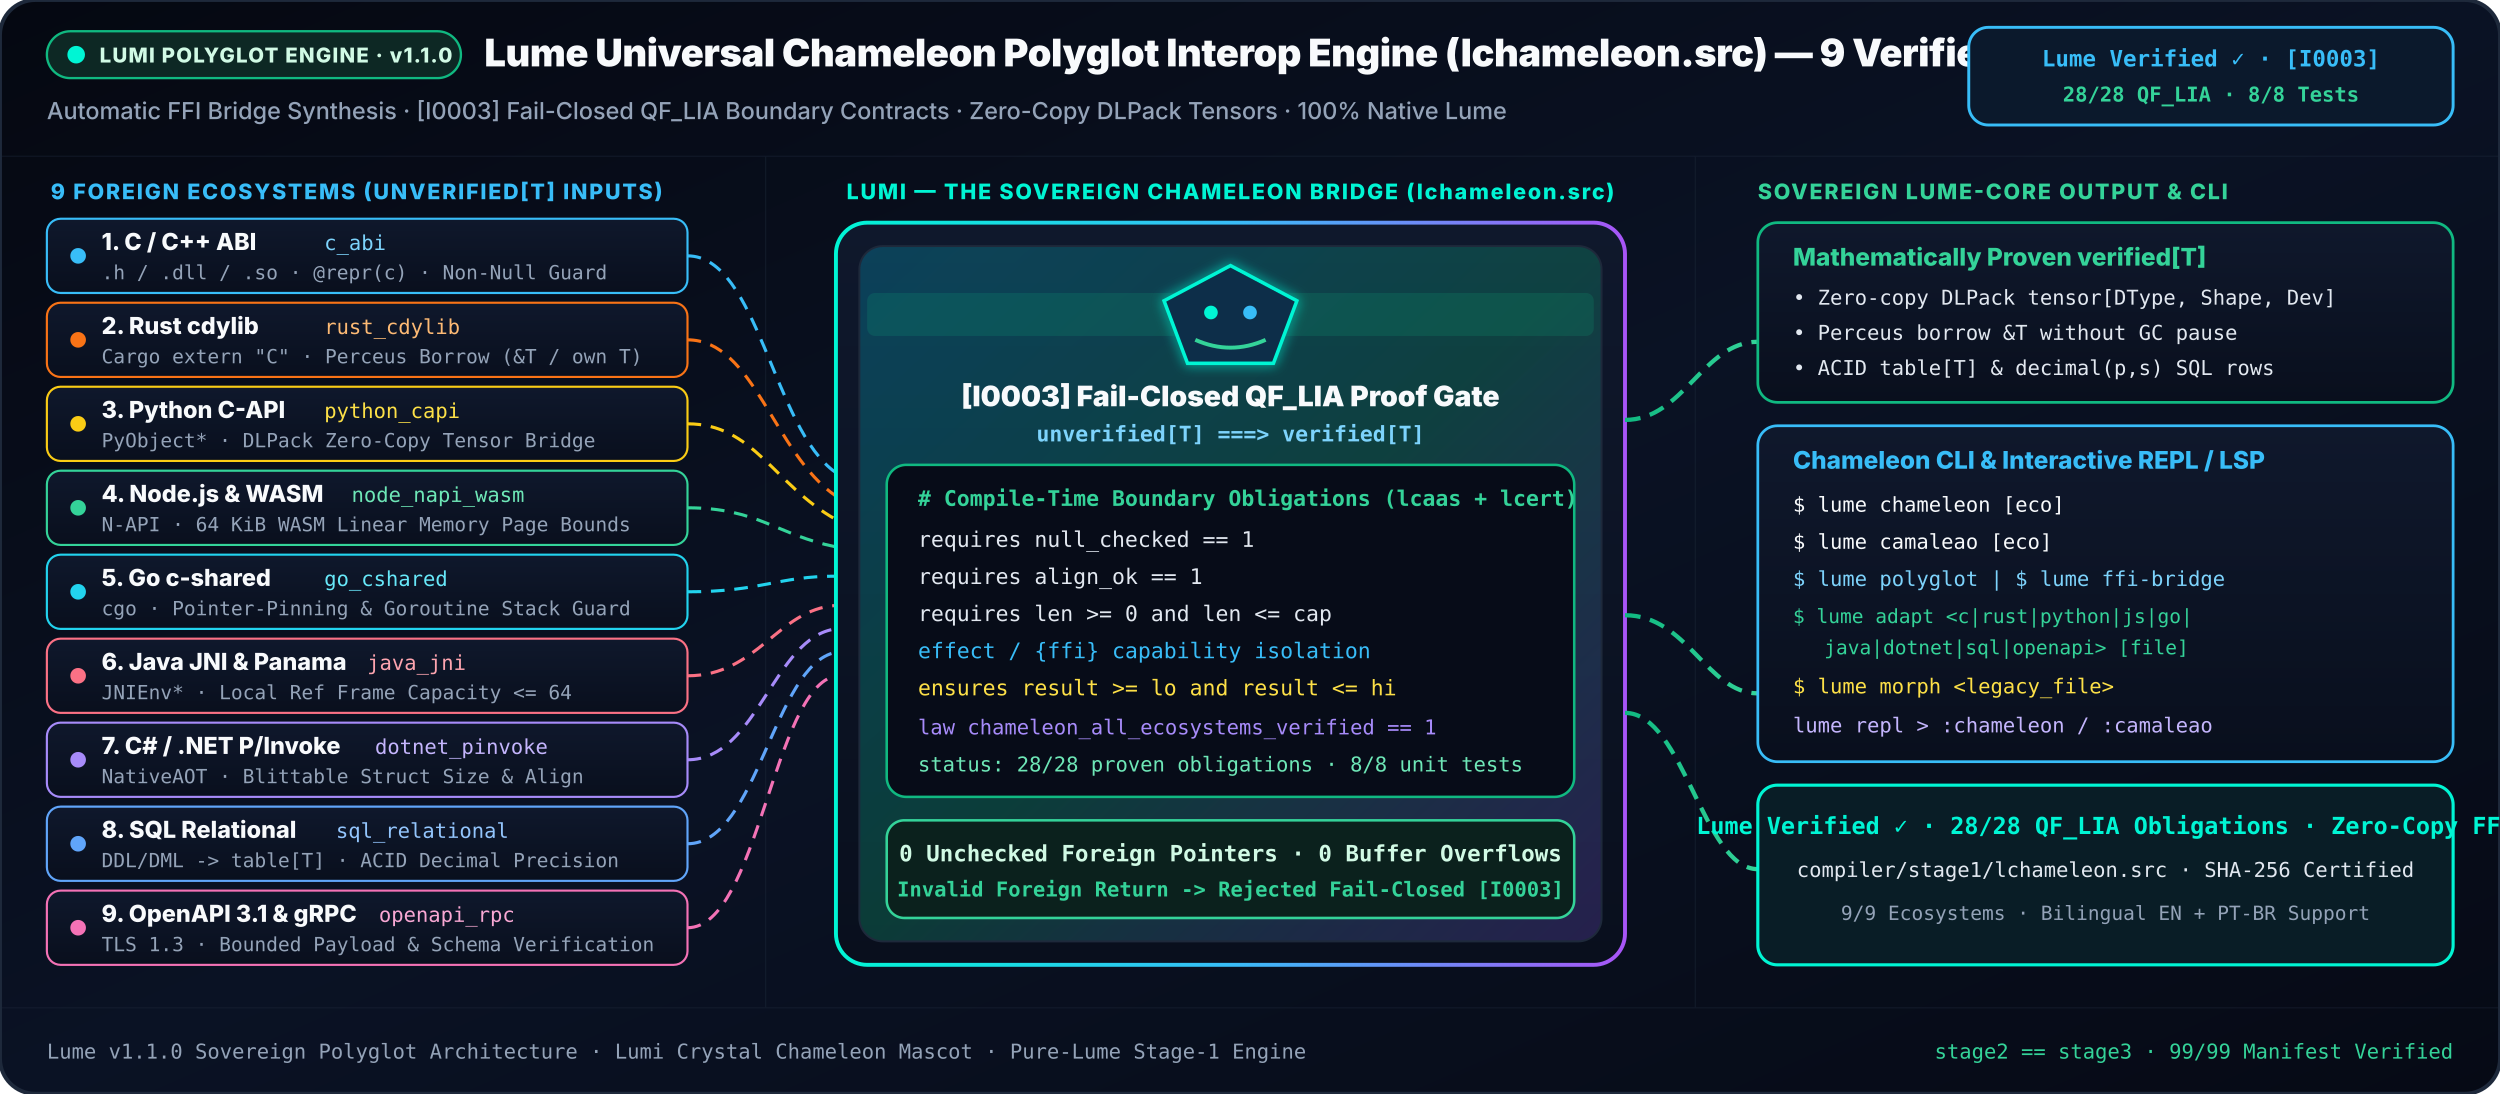
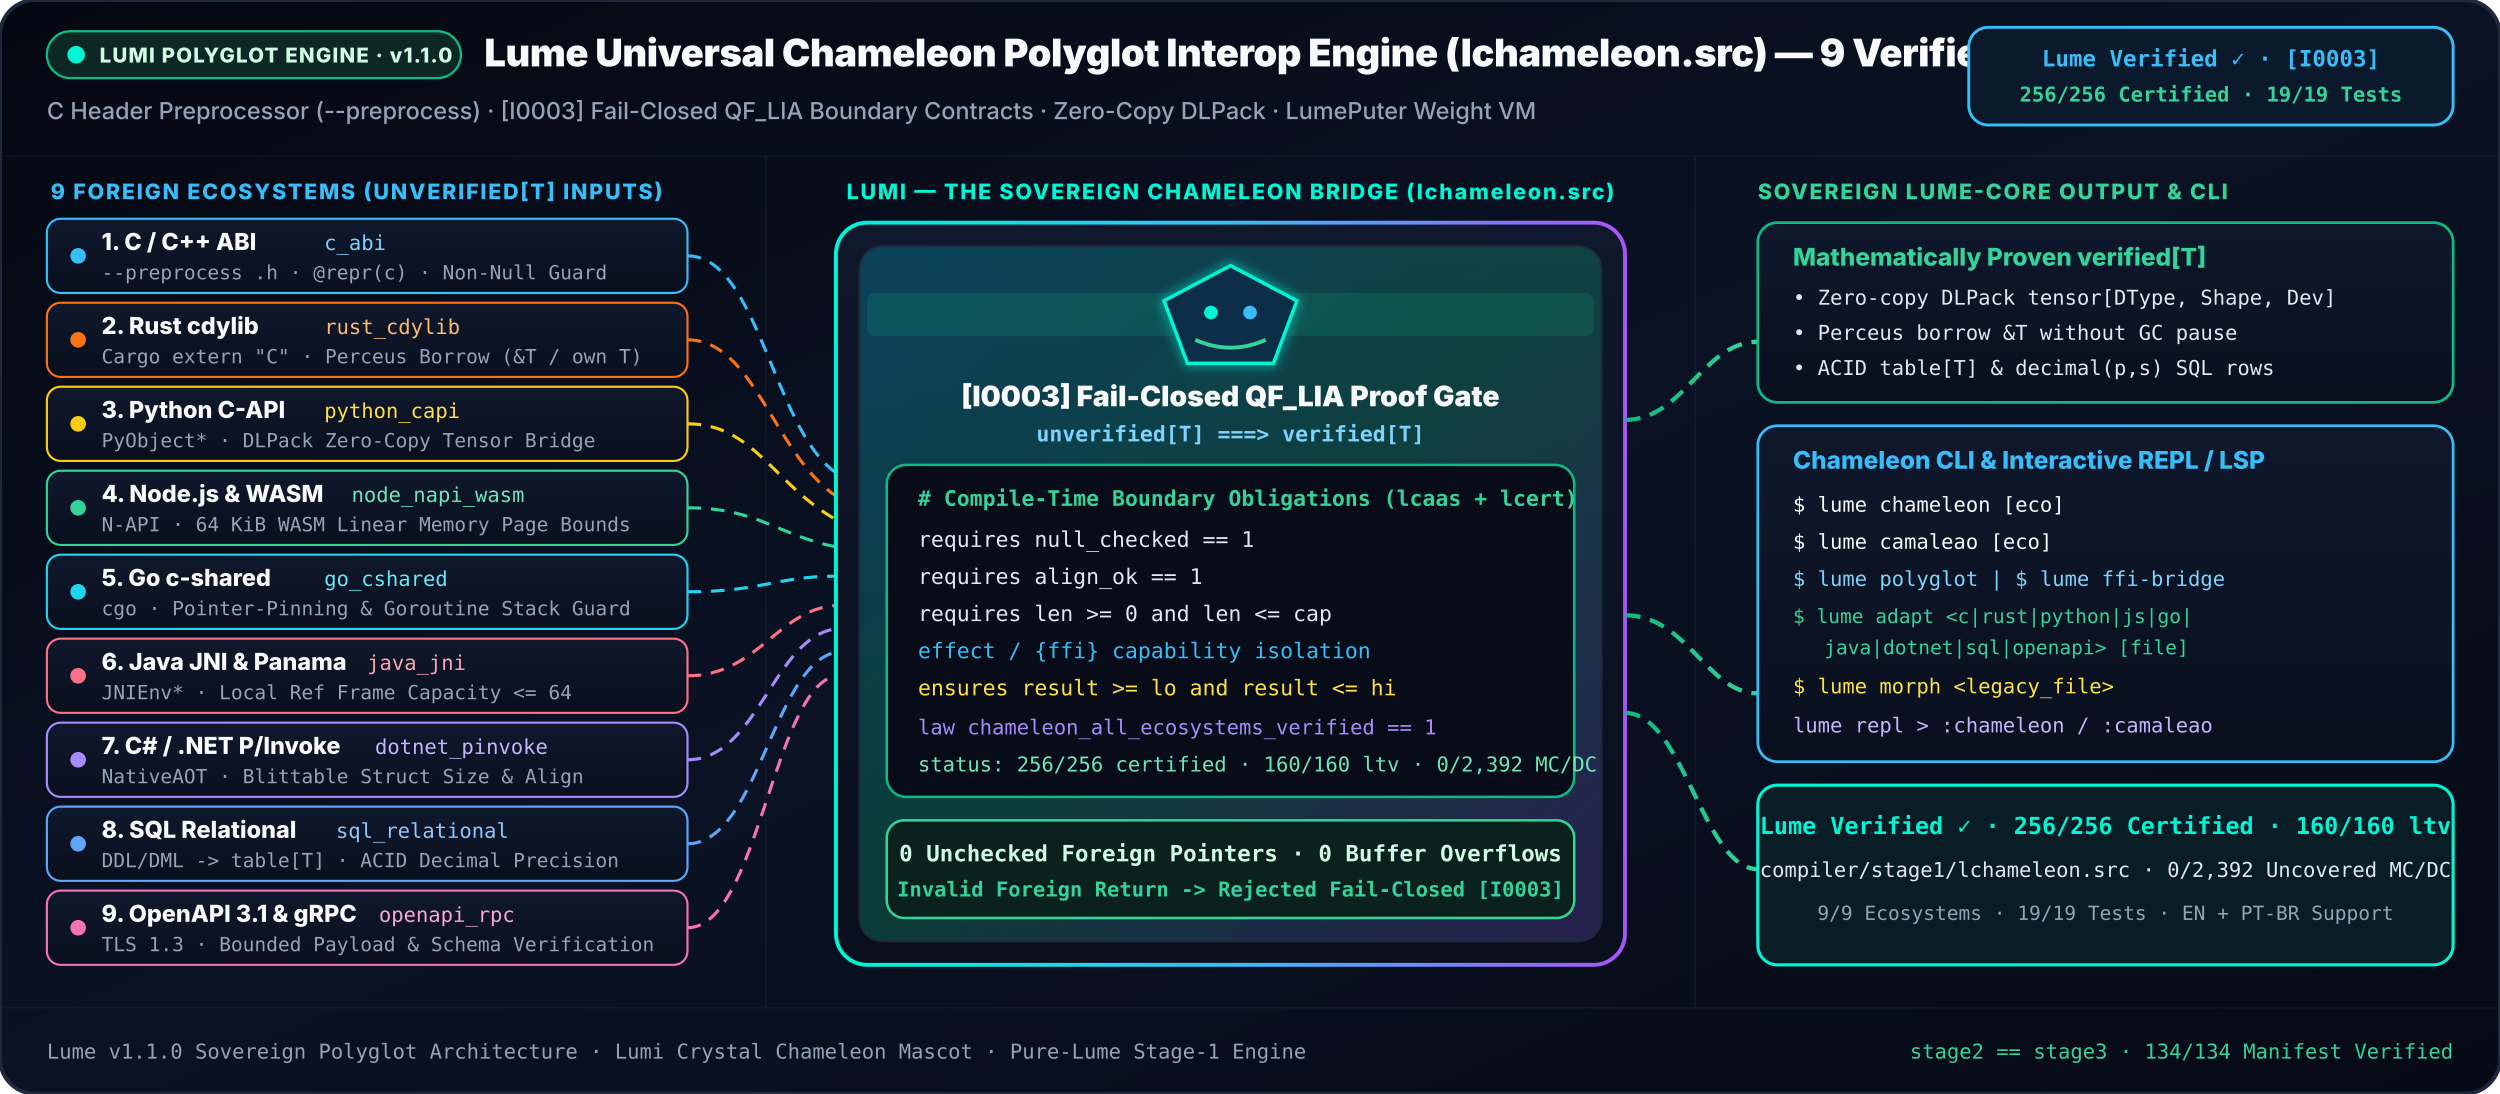
<svg xmlns="http://www.w3.org/2000/svg" viewBox="0 0 1280 560" width="100%" height="100%" role="img" aria-labelledby="chamTitle chamDesc">
  <defs>
    <linearGradient id="bgCham" x1="0%" y1="0%" x2="100%" y2="100%">
      <stop offset="0%" stop-color="#050811" />
      <stop offset="50%" stop-color="#0A1224" />
      <stop offset="100%" stop-color="#060A15" />
    </linearGradient>
    <linearGradient id="cardDark" x1="0%" y1="0%" x2="0%" y2="100%">
      <stop offset="0%" stop-color="#0F182C" />
      <stop offset="100%" stop-color="#090F1D" />
    </linearGradient>
    <linearGradient id="prismGrad" x1="0%" y1="0%" x2="100%" y2="100%">
      <stop offset="0%" stop-color="#00D2FF" stop-opacity="0.22" />
      <stop offset="50%" stop-color="#10B981" stop-opacity="0.26" />
      <stop offset="100%" stop-color="#8B5CF6" stop-opacity="0.22" />
    </linearGradient>
    <linearGradient id="lumiCrest" x1="0%" y1="0%" x2="100%" y2="0%">
      <stop offset="0%" stop-color="#00F5D4" />
      <stop offset="50%" stop-color="#38BDF8" />
      <stop offset="100%" stop-color="#A855F7" />
    </linearGradient>
    <linearGradient id="emeraldGlow" x1="0%" y1="0%" x2="100%" y2="0%">
      <stop offset="0%" stop-color="#10B981" />
      <stop offset="100%" stop-color="#34D399" />
    </linearGradient>
    <filter id="softGlow" x="-15%" y="-15%" width="130%" height="130%">
      <feGaussianBlur stdDeviation="3" result="blur" />
      <feComposite in="SourceGraphic" in2="blur" operator="over" />
    </filter>
    <style>
      .sans { font-family: -apple-system, BlinkMacSystemFont, 'Segoe UI', Inter, Roboto, Helvetica, Arial, sans-serif; }
      .mono { font-family: 'JetBrains Mono', 'Fira Code', Consolas, monospace; }

      @keyframes flowDash {
        to { stroke-dashoffset: -48; }
      }
      @keyframes prismPulse {
        0%, 100% { transform: scale(1); opacity: 0.94; }
        50% { transform: scale(1.018); opacity: 1; }
      }
      @keyframes scanGate {
        0% { transform: translateY(0px); opacity: 0.0; }
        20% { opacity: 0.75; }
        80% { opacity: 0.75; }
        100% { transform: translateY(250px); opacity: 0.0; }
      }
      @keyframes badgePulse {
        0%, 100% { stroke-opacity: 0.75; }
        50% { stroke-opacity: 1; }
      }

      .pipe-in { stroke-dasharray: 7 5; animation: flowDash 1.9s linear infinite; }
      .pipe-out { stroke-dasharray: 8 5; animation: flowDash 1.5s linear infinite; }
      .prism-hub { transform-box: fill-box; transform-origin: center; animation: prismPulse 3.6s ease-in-out infinite; }
      .gate-scan { animation: scanGate 4.8s ease-in-out infinite; }
      .v-badge { animation: badgePulse 2.8s ease-in-out infinite; }

      @media (prefers-reduced-motion: reduce) {
        .pipe-in, .pipe-out, .prism-hub, .gate-scan, .v-badge {
          animation: none !important;
        }
      }
    </style>
  </defs>
  <rect width="1280" height="560" rx="18" fill="url(#bgCham)" stroke="#1E293B" stroke-width="2" />
  <g stroke="#1E293B" stroke-width="0.6" opacity="0.42">
    <line x1="0" y1="80" x2="1280" y2="80" />
    <line x1="0" y1="516" x2="1280" y2="516" />
    <line x1="392" y1="80" x2="392" y2="516" />
    <line x1="868" y1="80" x2="868" y2="516" />
  </g>
  <g class="sans">
    <rect x="24" y="16" width="212" height="24" rx="12" fill="#0D2824" stroke="#10B981" stroke-width="1.2" />
    <circle cx="39" cy="28" r="4.5" fill="#00F5D4" />
    <text x="51" y="32" fill="#D1FAE5" font-size="10.5" font-weight="800" letter-spacing="0.6">LUMI POLYGLOT ENGINE · v1.1.0</text>
    <text x="248" y="34" fill="#F8FAFC" font-size="19.5" font-weight="900" letter-spacing="-0.2">
      Lume Universal Chameleon Polyglot Interop Engine (lchameleon.src) — 9 Verified Ecosystems
    </text>
    <text x="24" y="61" fill="#94A3B8" font-size="12" font-weight="500">
-       Automatic FFI Bridge Synthesis · [I0003] Fail-Closed QF_LIA Boundary Contracts · Zero-Copy DLPack Tensors · 100% Native Lume
+       C Header Preprocessor (--preprocess) · [I0003] Fail-Closed QF_LIA Boundary Contracts · Zero-Copy DLPack · LumePuter Weight VM
    </text>
    <g class="v-badge">
      <rect x="1008" y="14" width="248" height="50" rx="10" fill="#0B192C" stroke="#38BDF8" stroke-width="1.5" />
      <text x="1132" y="34" text-anchor="middle" fill="#38BDF8" class="mono" font-size="11.5" font-weight="800">Lume Verified ✓ · [I0003]</text>
-       <text x="1132" y="52" text-anchor="middle" fill="#34D399" class="mono" font-size="10.5" font-weight="700">28/28 QF_LIA · 8/8 Tests</text>
+       <text x="1132" y="52" text-anchor="middle" fill="#34D399" class="mono" font-size="10.5" font-weight="700">256/256 Certified · 19/19 Tests</text>
    </g>
  </g>
  <g class="sans">
    <text x="26" y="102" fill="#38BDF8" font-size="11" font-weight="800" letter-spacing="0.9">9 FOREIGN ECOSYSTEMS (UNVERIFIED[T] INPUTS)</text>
    <rect x="24" y="112" width="328" height="38" rx="7" fill="url(#cardDark)" stroke="#38BDF8" stroke-width="1.1" />
    <circle cx="40" cy="131" r="4" fill="#38BDF8" />
    <text x="52" y="128" fill="#F8FAFC" font-size="12" font-weight="800">1. C / C++ ABI</text>
    <text x="166" y="128" fill="#7DD3FC" class="mono" font-size="10.5">c_abi</text>
-     <text x="52" y="143" fill="#94A3B8" class="mono" font-size="10">.h / .dll / .so · @repr(c) · Non-Null Guard</text>
+     <text x="52" y="143" fill="#94A3B8" class="mono" font-size="10">--preprocess .h · @repr(c) · Non-Null Guard</text>
    <rect x="24" y="155" width="328" height="38" rx="7" fill="url(#cardDark)" stroke="#F97316" stroke-width="1.1" />
    <circle cx="40" cy="174" r="4" fill="#F97316" />
    <text x="52" y="171" fill="#F8FAFC" font-size="12" font-weight="800">2. Rust cdylib</text>
    <text x="166" y="171" fill="#FDBA74" class="mono" font-size="10.5">rust_cdylib</text>
    <text x="52" y="186" fill="#94A3B8" class="mono" font-size="10">Cargo extern "C" · Perceus Borrow (&amp;T / own T)</text>
    <rect x="24" y="198" width="328" height="38" rx="7" fill="url(#cardDark)" stroke="#FACC15" stroke-width="1.1" />
    <circle cx="40" cy="217" r="4" fill="#FACC15" />
    <text x="52" y="214" fill="#F8FAFC" font-size="12" font-weight="800">3. Python C-API</text>
    <text x="166" y="214" fill="#FDE047" class="mono" font-size="10.5">python_capi</text>
    <text x="52" y="229" fill="#94A3B8" class="mono" font-size="10">PyObject* · DLPack Zero-Copy Tensor Bridge</text>
    <rect x="24" y="241" width="328" height="38" rx="7" fill="url(#cardDark)" stroke="#34D399" stroke-width="1.1" />
    <circle cx="40" cy="260" r="4" fill="#34D399" />
    <text x="52" y="257" fill="#F8FAFC" font-size="12" font-weight="800">4. Node.js &amp; WASM</text>
    <text x="180" y="257" fill="#6EE7B7" class="mono" font-size="10.5">node_napi_wasm</text>
    <text x="52" y="272" fill="#94A3B8" class="mono" font-size="10">N-API · 64 KiB WASM Linear Memory Page Bounds</text>
    <rect x="24" y="284" width="328" height="38" rx="7" fill="url(#cardDark)" stroke="#22D3EE" stroke-width="1.1" />
    <circle cx="40" cy="303" r="4" fill="#22D3EE" />
    <text x="52" y="300" fill="#F8FAFC" font-size="12" font-weight="800">5. Go c-shared</text>
    <text x="166" y="300" fill="#67E8F9" class="mono" font-size="10.5">go_cshared</text>
    <text x="52" y="315" fill="#94A3B8" class="mono" font-size="10">cgo · Pointer-Pinning &amp; Goroutine Stack Guard</text>
    <rect x="24" y="327" width="328" height="38" rx="7" fill="url(#cardDark)" stroke="#FB7185" stroke-width="1.1" />
    <circle cx="40" cy="346" r="4" fill="#FB7185" />
    <text x="52" y="343" fill="#F8FAFC" font-size="12" font-weight="800">6. Java JNI &amp; Panama</text>
    <text x="188" y="343" fill="#FDA4AF" class="mono" font-size="10.5">java_jni</text>
    <text x="52" y="358" fill="#94A3B8" class="mono" font-size="10">JNIEnv* · Local Ref Frame Capacity &lt;= 64</text>
    <rect x="24" y="370" width="328" height="38" rx="7" fill="url(#cardDark)" stroke="#A78BFA" stroke-width="1.1" />
    <circle cx="40" cy="389" r="4" fill="#A78BFA" />
    <text x="52" y="386" fill="#F8FAFC" font-size="12" font-weight="800">7. C# / .NET P/Invoke</text>
    <text x="192" y="386" fill="#C4B5FD" class="mono" font-size="10.5">dotnet_pinvoke</text>
    <text x="52" y="401" fill="#94A3B8" class="mono" font-size="10">NativeAOT · Blittable Struct Size &amp; Align</text>
    <rect x="24" y="413" width="328" height="38" rx="7" fill="url(#cardDark)" stroke="#60A5FA" stroke-width="1.1" />
    <circle cx="40" cy="432" r="4" fill="#60A5FA" />
    <text x="52" y="429" fill="#F8FAFC" font-size="12" font-weight="800">8. SQL Relational</text>
    <text x="172" y="429" fill="#93C5FD" class="mono" font-size="10.5">sql_relational</text>
    <text x="52" y="444" fill="#94A3B8" class="mono" font-size="10">DDL/DML -&gt; table[T] · ACID Decimal Precision</text>
    <rect x="24" y="456" width="328" height="38" rx="7" fill="url(#cardDark)" stroke="#F472B6" stroke-width="1.1" />
    <circle cx="40" cy="475" r="4" fill="#F472B6" />
    <text x="52" y="472" fill="#F8FAFC" font-size="12" font-weight="800">9. OpenAPI 3.1 &amp; gRPC</text>
    <text x="194" y="472" fill="#F9A8D4" class="mono" font-size="10.5">openapi_rpc</text>
    <text x="52" y="487" fill="#94A3B8" class="mono" font-size="10">TLS 1.3 · Bounded Payload &amp; Schema Verification</text>
  </g>
  <g fill="none" stroke-width="1.6" class="pipe-in">
    <path d="M 352 131 C 388 131, 396 220, 428 242" stroke="#38BDF8" />
    <path d="M 352 174 C 386 174, 396 232, 428 254" stroke="#F97316" />
    <path d="M 352 217 C 386 217, 396 248, 428 266" stroke="#FACC15" />
    <path d="M 352 260 C 388 260, 398 274, 428 280" stroke="#34D399" />
    <path d="M 352 303 C 390 303, 398 295, 428 295" stroke="#22D3EE" />
    <path d="M 352 346 C 388 346, 398 312, 428 310" stroke="#FB7185" />
    <path d="M 352 389 C 388 389, 396 326, 428 322" stroke="#A78BFA" />
    <path d="M 352 432 C 388 432, 396 340, 428 334" stroke="#60A5FA" />
    <path d="M 352 475 C 388 475, 396 352, 428 346" stroke="#F472B6" />
  </g>
  <g class="sans">
    <text x="630" y="102" text-anchor="middle" fill="#00F5D4" font-size="11" font-weight="800" letter-spacing="0.9">
      LUMI — THE SOVEREIGN CHAMELEON BRIDGE (lchameleon.src)
    </text>
    <g class="prism-hub">
      <rect x="428" y="114" width="404" height="380" rx="16" fill="url(#cardDark)" stroke="url(#lumiCrest)" stroke-width="2" />
      <rect x="440" y="126" width="380" height="356" rx="12" fill="url(#prismGrad)" stroke="#1E293B" stroke-width="1" />
      <rect x="444" y="150" width="372" height="22" rx="4" fill="#10B981" fill-opacity="0.16" class="gate-scan" />
      <polygon points="630,136 664,154 652,186 608,186 596,154" fill="#082F49" stroke="#00F5D4" stroke-width="1.8" filter="url(#softGlow)" />
      <circle cx="620" cy="160" r="3.5" fill="#00F5D4" />
      <circle cx="640" cy="160" r="3.5" fill="#38BDF8" />
      <path d="M 612 174 Q 630 182 648 174" fill="none" stroke="#34D399" stroke-width="2" />
      <text x="630" y="208" text-anchor="middle" fill="#F8FAFC" font-size="14.5" font-weight="900">
        [I0003] Fail-Closed QF_LIA Proof Gate
      </text>
      <text x="630" y="226" text-anchor="middle" fill="#7DD3FC" class="mono" font-size="11" font-weight="700">
        unverified[T]  ===&gt;  verified[T]
      </text>
      <rect x="454" y="238" width="352" height="170" rx="10" fill="#070C18" stroke="#10B981" stroke-width="1.3" />
      <text x="470" y="259" fill="#34D399" class="mono" font-size="11" font-weight="800"># Compile-Time Boundary Obligations (lcaas + lcert)</text>
      <text x="470" y="280" fill="#E2E8F0" class="mono" font-size="11">requires null_checked == 1</text>
      <text x="470" y="299" fill="#E2E8F0" class="mono" font-size="11">requires align_ok == 1</text>
      <text x="470" y="318" fill="#E2E8F0" class="mono" font-size="11">requires len &gt;= 0 and len &lt;= cap</text>
      <text x="470" y="337" fill="#38BDF8" class="mono" font-size="11">effect   / {ffi} capability isolation</text>
      <text x="470" y="356" fill="#FDE047" class="mono" font-size="11">ensures  result &gt;= lo and result &lt;= hi</text>
      <text x="470" y="376" fill="#A78BFA" class="mono" font-size="10.5">law chameleon_all_ecosystems_verified == 1</text>
-       <text x="470" y="395" fill="#6EE7B7" class="mono" font-size="10.5">status: 28/28 proven obligations · 8/8 unit tests</text>
+       <text x="470" y="395" fill="#6EE7B7" class="mono" font-size="10.5">status: 256/256 certified · 160/160 ltv · 0/2,392 MC/DC</text>
      <rect x="454" y="420" width="352" height="50" rx="9" fill="#0B211D" stroke="#34D399" stroke-width="1.3" />
      <text x="630" y="441" text-anchor="middle" fill="#D1FAE5" class="mono" font-size="11.5" font-weight="800">
        0 Unchecked Foreign Pointers · 0 Buffer Overflows
      </text>
      <text x="630" y="459" text-anchor="middle" fill="#34D399" class="mono" font-size="10.5" font-weight="700">
        Invalid Foreign Return -&gt; Rejected Fail-Closed [I0003]
      </text>
    </g>
  </g>
  <g fill="none" stroke="url(#emeraldGlow)" stroke-width="2.2" class="pipe-out">
    <path d="M 832 215 C 862 215, 872 175, 900 175" />
    <path d="M 832 265 C 864 265, 874 265, 900 265" />
    <path d="M 832 315 C 864 315, 874 355, 900 355" />
    <path d="M 832 365 C 862 365, 872 445, 900 445" />
  </g>
  <g class="sans">
    <text x="900" y="102" fill="#34D399" font-size="11" font-weight="800" letter-spacing="0.9">
      SOVEREIGN LUME-CORE OUTPUT &amp; CLI
    </text>
    <rect x="900" y="114" width="356" height="92" rx="10" fill="url(#cardDark)" stroke="#10B981" stroke-width="1.4" />
    <text x="918" y="136" fill="#34D399" font-size="12.5" font-weight="800">Mathematically Proven verified[T]</text>
    <text x="918" y="156" fill="#E2E8F0" class="mono" font-size="10.5">• Zero-copy DLPack tensor[DType, Shape, Dev]</text>
    <text x="918" y="174" fill="#E2E8F0" class="mono" font-size="10.5">• Perceus borrow &amp;T without GC pause</text>
    <text x="918" y="192" fill="#E2E8F0" class="mono" font-size="10.5">• ACID table[T] &amp; decimal(p,s) SQL rows</text>
    <rect x="900" y="218" width="356" height="172" rx="10" fill="url(#cardDark)" stroke="#38BDF8" stroke-width="1.4" />
    <text x="918" y="240" fill="#38BDF8" font-size="12.5" font-weight="800">Chameleon CLI &amp; Interactive REPL / LSP</text>
    <text x="918" y="262" fill="#F8FAFC" class="mono" font-size="10.5">$ lume chameleon [eco]</text>
    <text x="918" y="281" fill="#F8FAFC" class="mono" font-size="10.5">$ lume camaleao [eco]</text>
    <text x="918" y="300" fill="#7DD3FC" class="mono" font-size="10.5">$ lume polyglot   |   $ lume ffi-bridge</text>
    <text x="918" y="319" fill="#34D399" class="mono" font-size="10">$ lume adapt &lt;c|rust|python|js|go|</text>
    <text x="934" y="335" fill="#34D399" class="mono" font-size="10">java|dotnet|sql|openapi&gt; [file]</text>
    <text x="918" y="355" fill="#FDE047" class="mono" font-size="10.5">$ lume morph &lt;legacy_file&gt;</text>
    <text x="918" y="375" fill="#C4B5FD" class="mono" font-size="10.5">lume repl &gt; :chameleon  /  :camaleao</text>
    <rect x="900" y="402" width="356" height="92" rx="10" fill="#091D26" stroke="#00F5D4" stroke-width="1.6" />
    <text x="1078" y="427" text-anchor="middle" fill="#00F5D4" class="mono" font-size="12" font-weight="800">
-       Lume Verified ✓ · 28/28 QF_LIA Obligations · Zero-Copy FFI
+       Lume Verified ✓ · 256/256 Certified · 160/160 ltv
    </text>
    <text x="1078" y="449" text-anchor="middle" fill="#E2E8F0" class="mono" font-size="10.5">
-       compiler/stage1/lchameleon.src · SHA-256 Certified
+       compiler/stage1/lchameleon.src · 0/2,392 Uncovered MC/DC
    </text>
    <text x="1078" y="471" text-anchor="middle" fill="#94A3B8" class="mono" font-size="10">
-       9/9 Ecosystems · Bilingual EN + PT-BR Support
+       9/9 Ecosystems · 19/19 Tests · EN + PT-BR Support
    </text>
  </g>
  <g class="mono" font-size="10.5" fill="#94A3B8">
    <text x="24" y="542">Lume v1.1.0 Sovereign Polyglot Architecture · Lumi Crystal Chameleon Mascot · Pure-Lume Stage-1 Engine</text>
-     <text x="1256" y="542" text-anchor="end" fill="#34D399">stage2 == stage3 · 99/99 Manifest Verified</text>
+     <text x="1256" y="542" text-anchor="end" fill="#34D399">stage2 == stage3 · 134/134 Manifest Verified</text>
  </g>
</svg>
